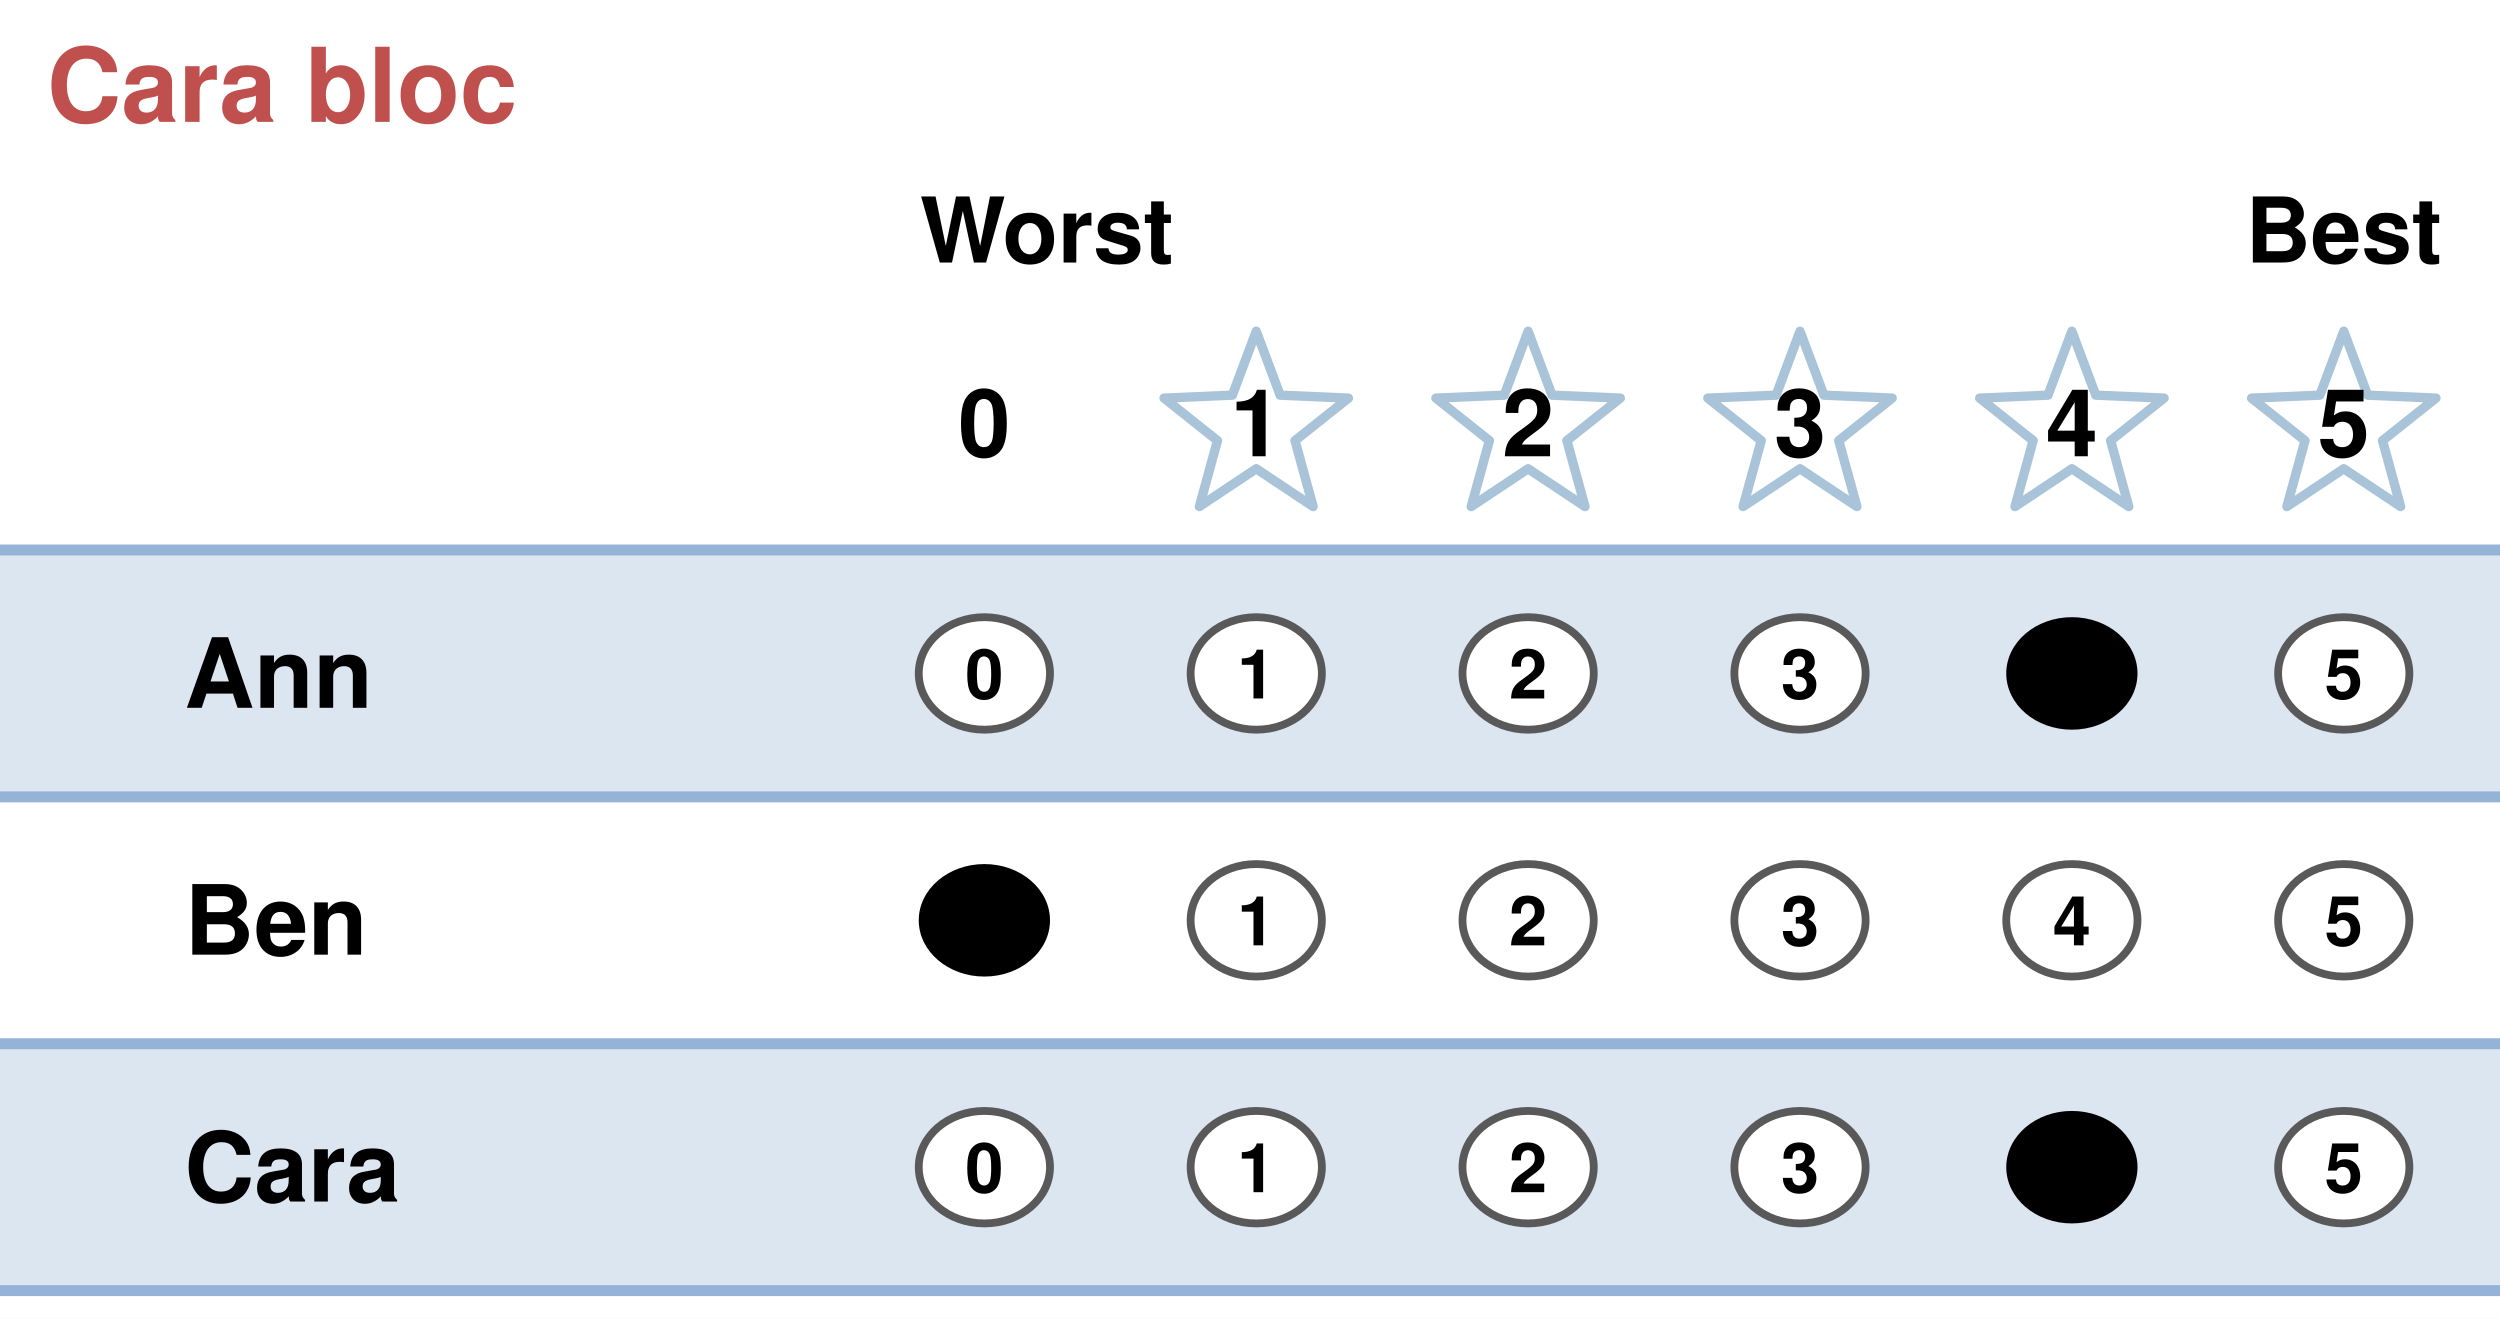
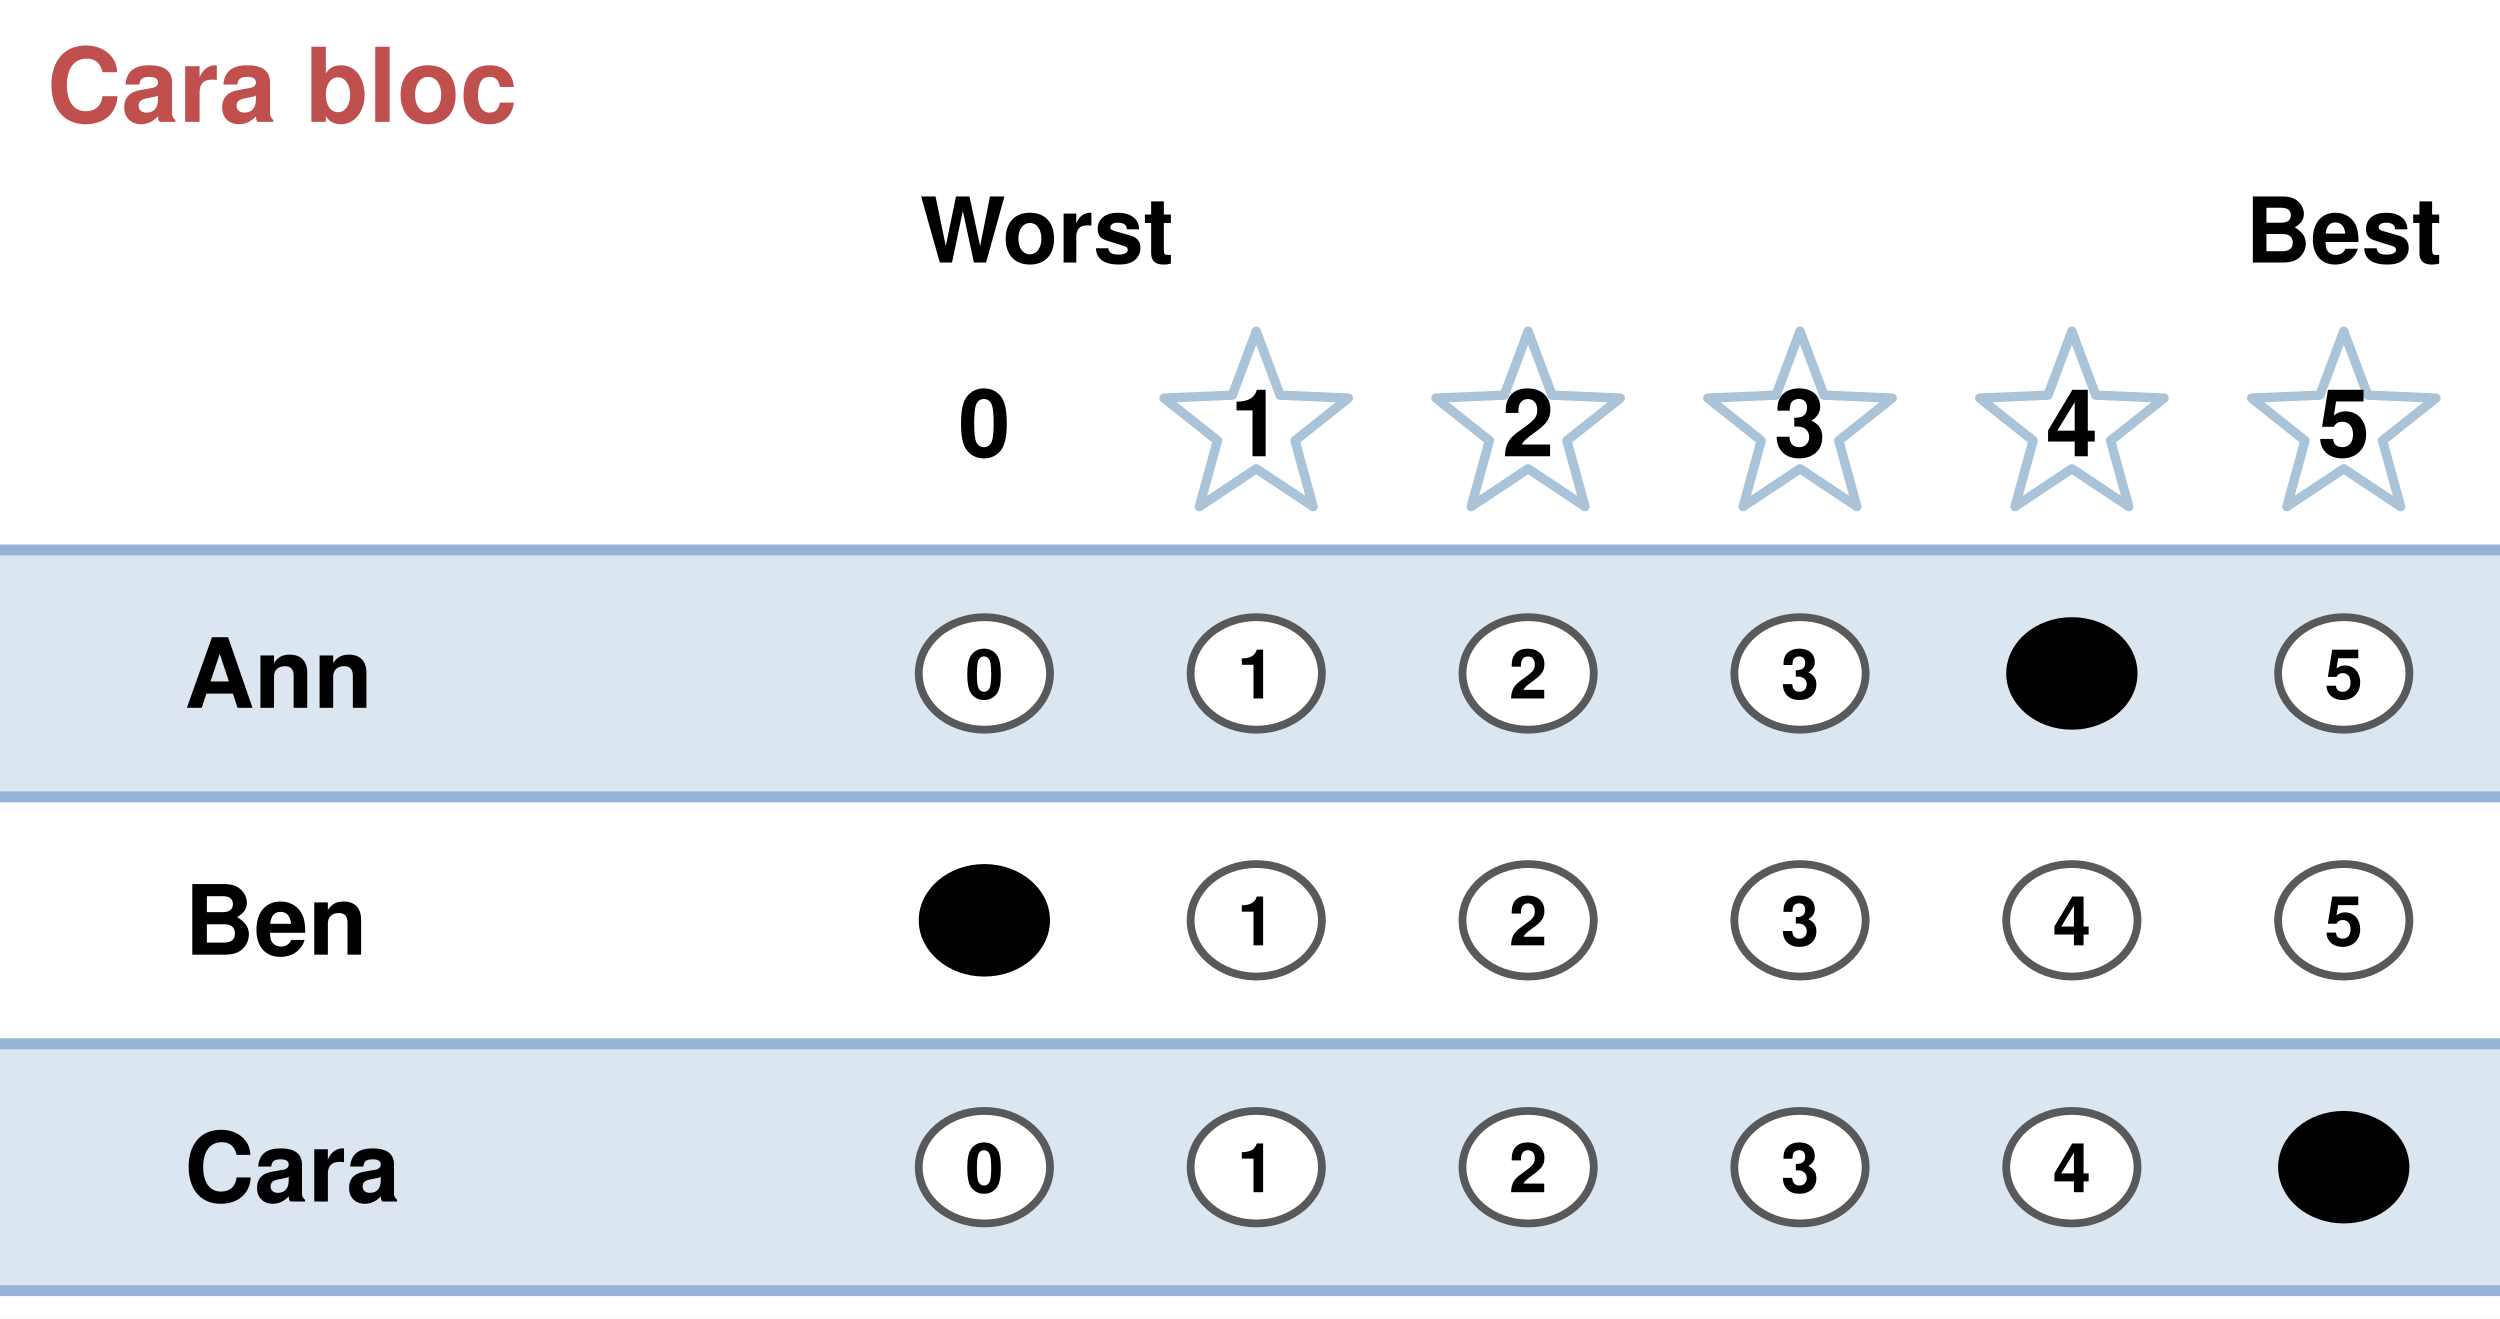
<svg xmlns="http://www.w3.org/2000/svg" viewBox="0 0 1600 844" width="1600" height="844">
  <rect width="1600" height="844" fill="#FFFFFF" />
  <text x="30" y="78" font-family="Arial Black, Arial Bold, Helvetica, sans-serif" font-size="66" font-weight="bold" fill="#C0504D">Cara bloc</text>
  <text x="670" y="168" font-family="Arial Black, Arial Bold, Helvetica, sans-serif" font-size="58" font-weight="bold" fill="#000000" text-anchor="middle">Worst</text>
  <text x="1500" y="168" font-family="Arial Black, Arial Bold, Helvetica, sans-serif" font-size="58" font-weight="bold" fill="#000000" text-anchor="middle">Best</text>
  <text x="630" y="292" font-family="Arial Black, Arial Bold, Helvetica, sans-serif" font-size="60" font-weight="bold" fill="#000000" text-anchor="middle">0</text>
  <path d="M804.0,212.0L819.3,252.9L863.0,254.8L828.8,282.0L840.4,324.2L804.0,300.0L767.6,324.2L779.2,282.0L745.0,254.8L788.7,252.9Z" fill="none" stroke="#A9C4D9" stroke-width="6" stroke-linejoin="round" />
  <text x="804" y="292" font-family="Arial Black, Arial Bold, Helvetica, sans-serif" font-size="60" font-weight="bold" fill="#000000" text-anchor="middle">1</text>
  <path d="M978.0,212.0L993.3,252.9L1037.0,254.8L1002.8,282.0L1014.4,324.2L978.0,300.0L941.6,324.2L953.2,282.0L919.0,254.8L962.7,252.9Z" fill="none" stroke="#A9C4D9" stroke-width="6" stroke-linejoin="round" />
  <text x="978" y="292" font-family="Arial Black, Arial Bold, Helvetica, sans-serif" font-size="60" font-weight="bold" fill="#000000" text-anchor="middle">2</text>
  <path d="M1152.0,212.0L1167.3,252.9L1211.0,254.8L1176.8,282.0L1188.4,324.2L1152.0,300.0L1115.6,324.2L1127.2,282.0L1093.0,254.8L1136.7,252.9Z" fill="none" stroke="#A9C4D9" stroke-width="6" stroke-linejoin="round" />
  <text x="1152" y="292" font-family="Arial Black, Arial Bold, Helvetica, sans-serif" font-size="60" font-weight="bold" fill="#000000" text-anchor="middle">3</text>
  <path d="M1326.0,212.0L1341.3,252.9L1385.0,254.8L1350.8,282.0L1362.4,324.2L1326.0,300.0L1289.6,324.2L1301.2,282.0L1267.0,254.8L1310.7,252.9Z" fill="none" stroke="#A9C4D9" stroke-width="6" stroke-linejoin="round" />
  <text x="1326" y="292" font-family="Arial Black, Arial Bold, Helvetica, sans-serif" font-size="60" font-weight="bold" fill="#000000" text-anchor="middle">4</text>
  <path d="M1500.0,212.0L1515.3,252.9L1559.0,254.8L1524.8,282.0L1536.4,324.2L1500.0,300.0L1463.6,324.2L1475.2,282.0L1441.0,254.8L1484.7,252.9Z" fill="none" stroke="#A9C4D9" stroke-width="6" stroke-linejoin="round" />
  <text x="1500" y="292" font-family="Arial Black, Arial Bold, Helvetica, sans-serif" font-size="60" font-weight="bold" fill="#000000" text-anchor="middle">5</text>
  <rect x="0" y="352" width="1600" height="158" fill="#DCE6F1" />
  <line x1="0" y1="352" x2="1600" y2="352" stroke="#95B3D7" stroke-width="7" />
  <text x="118" y="453.0" font-family="Arial Black, Arial Bold, Helvetica, sans-serif" font-size="62" font-weight="bold" fill="#000000">Ann</text>
  <ellipse cx="630" cy="431.0" rx="42" ry="36" fill="#FFFFFF" stroke="#595959" stroke-width="5" />
  <text x="630" y="447.0" font-family="Arial Black, Arial Bold, Helvetica, sans-serif" font-size="44" font-weight="bold" fill="#000000" text-anchor="middle">0</text>
  <ellipse cx="804" cy="431.0" rx="42" ry="36" fill="#FFFFFF" stroke="#595959" stroke-width="5" />
  <text x="804" y="447.0" font-family="Arial Black, Arial Bold, Helvetica, sans-serif" font-size="44" font-weight="bold" fill="#000000" text-anchor="middle">1</text>
  <ellipse cx="978" cy="431.0" rx="42" ry="36" fill="#FFFFFF" stroke="#595959" stroke-width="5" />
  <text x="978" y="447.0" font-family="Arial Black, Arial Bold, Helvetica, sans-serif" font-size="44" font-weight="bold" fill="#000000" text-anchor="middle">2</text>
  <ellipse cx="1152" cy="431.0" rx="42" ry="36" fill="#FFFFFF" stroke="#595959" stroke-width="5" />
  <text x="1152" y="447.0" font-family="Arial Black, Arial Bold, Helvetica, sans-serif" font-size="44" font-weight="bold" fill="#000000" text-anchor="middle">3</text>
  <ellipse cx="1326" cy="431.0" rx="42" ry="36" fill="#000000" />
  <ellipse cx="1500" cy="431.0" rx="42" ry="36" fill="#FFFFFF" stroke="#595959" stroke-width="5" />
  <text x="1500" y="447.0" font-family="Arial Black, Arial Bold, Helvetica, sans-serif" font-size="44" font-weight="bold" fill="#000000" text-anchor="middle">5</text>
  <line x1="0" y1="510" x2="1600" y2="510" stroke="#95B3D7" stroke-width="7" />
  <text x="118" y="611.0" font-family="Arial Black, Arial Bold, Helvetica, sans-serif" font-size="62" font-weight="bold" fill="#000000">Ben</text>
  <ellipse cx="630" cy="589.0" rx="42" ry="36" fill="#000000" />
  <ellipse cx="804" cy="589.0" rx="42" ry="36" fill="#FFFFFF" stroke="#595959" stroke-width="5" />
  <text x="804" y="605.0" font-family="Arial Black, Arial Bold, Helvetica, sans-serif" font-size="44" font-weight="bold" fill="#000000" text-anchor="middle">1</text>
  <ellipse cx="978" cy="589.0" rx="42" ry="36" fill="#FFFFFF" stroke="#595959" stroke-width="5" />
  <text x="978" y="605.0" font-family="Arial Black, Arial Bold, Helvetica, sans-serif" font-size="44" font-weight="bold" fill="#000000" text-anchor="middle">2</text>
  <ellipse cx="1152" cy="589.0" rx="42" ry="36" fill="#FFFFFF" stroke="#595959" stroke-width="5" />
  <text x="1152" y="605.0" font-family="Arial Black, Arial Bold, Helvetica, sans-serif" font-size="44" font-weight="bold" fill="#000000" text-anchor="middle">3</text>
  <ellipse cx="1326" cy="589.0" rx="42" ry="36" fill="#FFFFFF" stroke="#595959" stroke-width="5" />
  <text x="1326" y="605.0" font-family="Arial Black, Arial Bold, Helvetica, sans-serif" font-size="44" font-weight="bold" fill="#000000" text-anchor="middle">4</text>
  <ellipse cx="1500" cy="589.0" rx="42" ry="36" fill="#FFFFFF" stroke="#595959" stroke-width="5" />
  <text x="1500" y="605.0" font-family="Arial Black, Arial Bold, Helvetica, sans-serif" font-size="44" font-weight="bold" fill="#000000" text-anchor="middle">5</text>
  <rect x="0" y="668" width="1600" height="158" fill="#DCE6F1" />
  <line x1="0" y1="668" x2="1600" y2="668" stroke="#95B3D7" stroke-width="7" />
  <text x="118" y="769.0" font-family="Arial Black, Arial Bold, Helvetica, sans-serif" font-size="62" font-weight="bold" fill="#000000">Cara</text>
  <ellipse cx="630" cy="747.0" rx="42" ry="36" fill="#FFFFFF" stroke="#595959" stroke-width="5" />
  <text x="630" y="763.0" font-family="Arial Black, Arial Bold, Helvetica, sans-serif" font-size="44" font-weight="bold" fill="#000000" text-anchor="middle">0</text>
  <ellipse cx="804" cy="747.0" rx="42" ry="36" fill="#FFFFFF" stroke="#595959" stroke-width="5" />
  <text x="804" y="763.0" font-family="Arial Black, Arial Bold, Helvetica, sans-serif" font-size="44" font-weight="bold" fill="#000000" text-anchor="middle">1</text>
  <ellipse cx="978" cy="747.0" rx="42" ry="36" fill="#FFFFFF" stroke="#595959" stroke-width="5" />
  <text x="978" y="763.0" font-family="Arial Black, Arial Bold, Helvetica, sans-serif" font-size="44" font-weight="bold" fill="#000000" text-anchor="middle">2</text>
  <ellipse cx="1152" cy="747.0" rx="42" ry="36" fill="#FFFFFF" stroke="#595959" stroke-width="5" />
  <text x="1152" y="763.0" font-family="Arial Black, Arial Bold, Helvetica, sans-serif" font-size="44" font-weight="bold" fill="#000000" text-anchor="middle">3</text>
-   <ellipse cx="1326" cy="747.0" rx="42" ry="36" fill="#000000" />
-   <ellipse cx="1500" cy="747.0" rx="42" ry="36" fill="#FFFFFF" stroke="#595959" stroke-width="5" />
-   <text x="1500" y="763.0" font-family="Arial Black, Arial Bold, Helvetica, sans-serif" font-size="44" font-weight="bold" fill="#000000" text-anchor="middle">5</text>
+   <ellipse cx="1326" cy="747.0" rx="42" ry="36" fill="#FFFFFF" stroke="#595959" stroke-width="5" />
+   <text x="1326" y="763.0" font-family="Arial Black, Arial Bold, Helvetica, sans-serif" font-size="44" font-weight="bold" fill="#000000" text-anchor="middle">4</text>
+   <ellipse cx="1500" cy="747.0" rx="42" ry="36" fill="#000000" />
  <line x1="0" y1="826" x2="1600" y2="826" stroke="#95B3D7" stroke-width="7" />
</svg>
